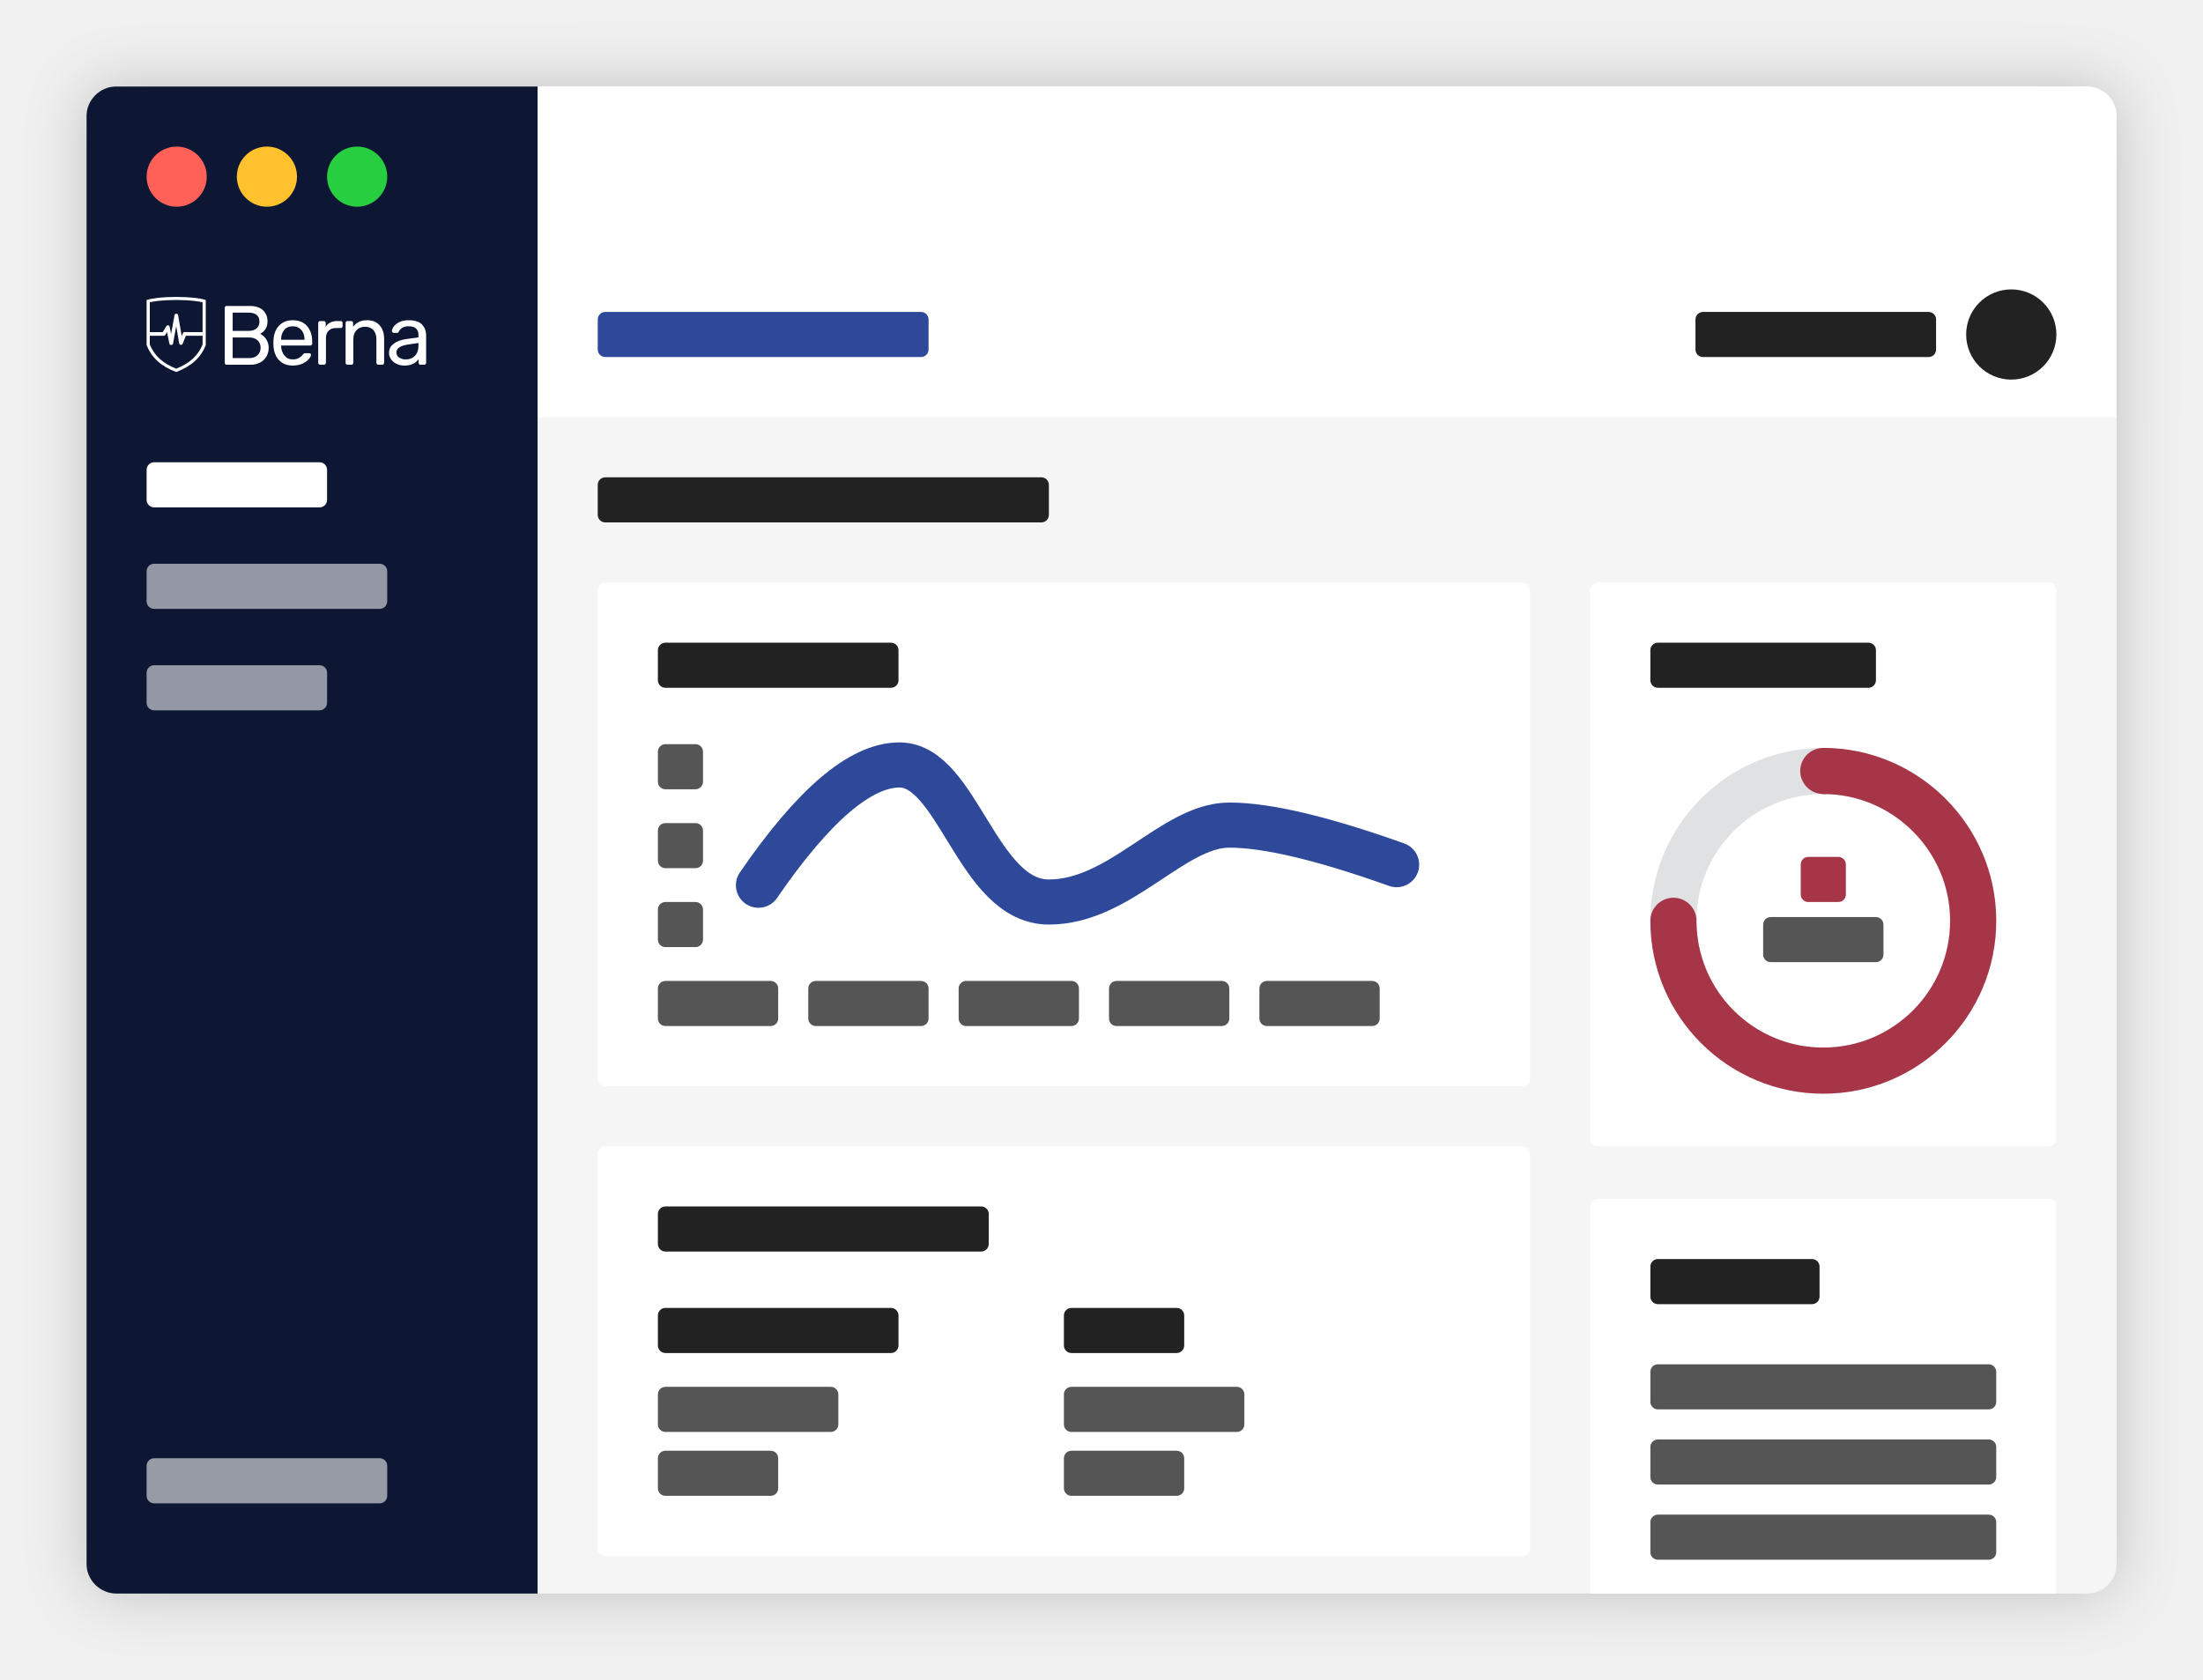
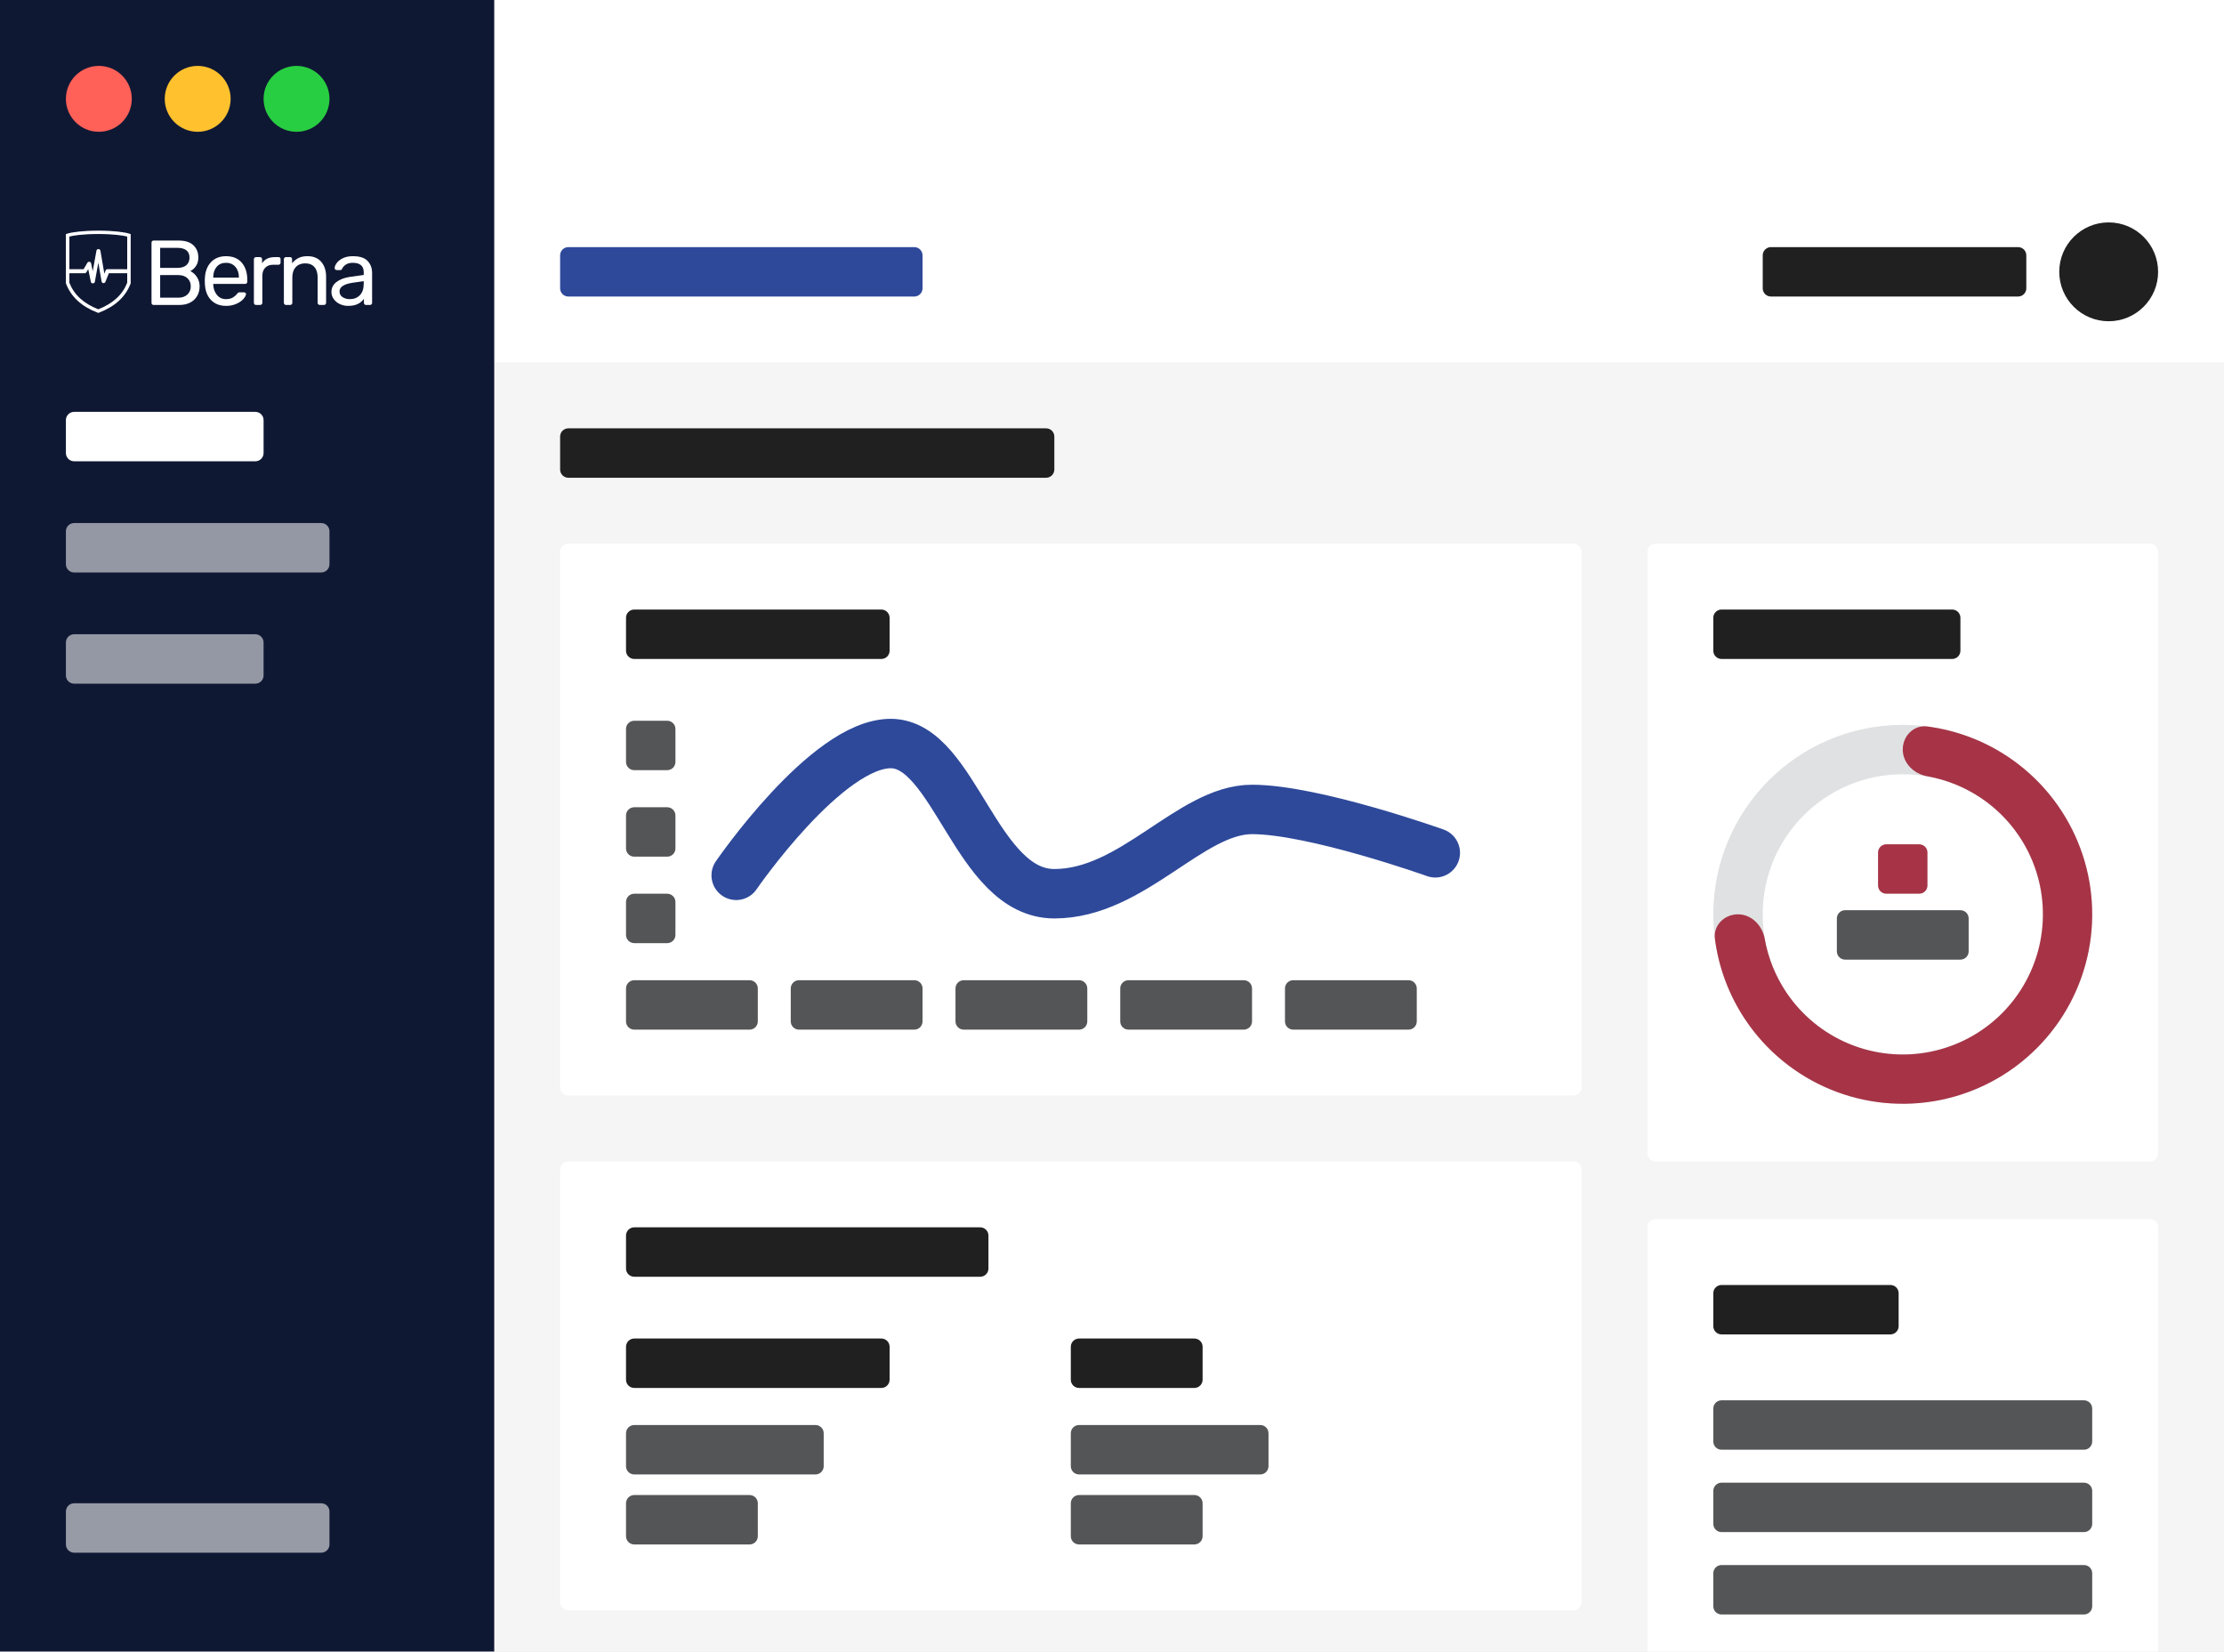
- <svg xmlns="http://www.w3.org/2000/svg" xmlns:xlink="http://www.w3.org/1999/xlink" width="586px" height="447px" viewBox="0 0 586 447" version="1.1">
-   <defs>
-     <filter x="-5.7%" y="-7.7%" width="111.5%" height="115.5%" filterUnits="objectBoundingBox" id="filter-1">
-       <feOffset dx="0" dy="0" in="SourceAlpha" result="shadowOffsetOuter1" />
-       <feGaussianBlur stdDeviation="8" in="shadowOffsetOuter1" result="shadowBlurOuter1" />
-       <feColorMatrix values="0 0 0 0 0   0 0 0 0 0   0 0 0 0 0  0 0 0 0.2 0" type="matrix" in="shadowBlurOuter1" result="shadowMatrixOuter1" />
-       <feMerge>
-         <feMergeNode in="shadowMatrixOuter1" />
-         <feMergeNode in="SourceGraphic" />
-       </feMerge>
-     </filter>
-     <rect id="path-2" x="0" y="0" width="540" height="401" rx="8" />
-     <path d="M46,92 C71.213,92 92,71.405 92,46 C92,20.595 71.405,0 46,0 C20.595,0 0,20.595 0,46 C0,71.405 20.787,92 46,92 Z" id="path-4" />
-     <mask id="mask-5" maskContentUnits="userSpaceOnUse" maskUnits="objectBoundingBox" x="0" y="0" width="92" height="92" fill="white">
-       <use xlink:href="#path-4" />
-     </mask>
-   </defs>
-   <g stroke="none" stroke-width="1" fill="none" fill-rule="evenodd">
-     <g filter="url(#filter-1)" transform="translate(23, 23)">
-       <mask id="mask-3" fill="white">
-         <use xlink:href="#path-2" />
+ <svg xmlns="http://www.w3.org/2000/svg" width="540" height="401" viewBox="0 0 540 401" fill="none">
+   <g>
+     <g>
+       <mask id="mask0" mask-type="alpha" maskUnits="userSpaceOnUse" x="0" y="0" width="540" height="401">
+         <rect width="540" height="401" fill="white" />
      </mask>
-       <g fill-rule="nonzero" />
-       <rect fill="#F5F5F5" mask="url(#mask-3)" x="120" y="0" width="420" height="401" />
-       <rect fill="#FFFFFF" mask="url(#mask-3)" x="120" y="0" width="420" height="88" />
-       <rect fill="#0F1833" mask="url(#mask-3)" x="0" y="0" width="120" height="408" />
-       <rect fill="#FFFFFF" mask="url(#mask-3)" x="136" y="132" width="248" height="134" rx="2" />
-       <rect fill="#FFFFFF" mask="url(#mask-3)" x="400" y="132" width="124" height="150" rx="2" />
-       <circle fill="#FF6058" fill-rule="nonzero" mask="url(#mask-3)" cx="24" cy="24" r="8" />
-       <circle fill="#FFC12E" fill-rule="nonzero" mask="url(#mask-3)" cx="48" cy="24" r="8" />
-       <circle fill="#28CE41" fill-rule="nonzero" mask="url(#mask-3)" cx="72" cy="24" r="8" />
-       <circle fill="#202021" fill-rule="nonzero" mask="url(#mask-3)" cx="512" cy="66" r="12" />
-       <rect fill="#202021" mask="url(#mask-3)" x="136" y="104" width="120" height="12" rx="2" />
-       <rect fill="#202021" mask="url(#mask-3)" x="152" y="148" width="64" height="12" rx="2" />
-       <rect fill="#2E499A" mask="url(#mask-3)" x="136" y="60" width="88" height="12" rx="2" />
-       <rect fill="#202021" mask="url(#mask-3)" x="416" y="148" width="60" height="12" rx="2" />
-       <rect fill="#FFFFFF" mask="url(#mask-3)" x="400" y="296" width="124" height="112" rx="2" />
-       <rect fill="#202021" mask="url(#mask-3)" x="416" y="312" width="45" height="12" rx="2" />
-       <rect fill="#545556" mask="url(#mask-3)" x="416" y="340" width="92" height="12" rx="2" />
-       <rect fill="#545556" mask="url(#mask-3)" x="416" y="360" width="92" height="12" rx="2" />
-       <rect fill="#545556" mask="url(#mask-3)" x="416" y="380" width="92" height="12" rx="2" />
-       <rect fill="#545556" mask="url(#mask-3)" x="152" y="175" width="12" height="12" rx="2" />
-       <rect fill="#545556" mask="url(#mask-3)" x="152" y="196" width="12" height="12" rx="2" />
-       <rect fill="#545556" mask="url(#mask-3)" x="152" y="217" width="12" height="12" rx="2" />
-       <rect fill="#545556" mask="url(#mask-3)" x="152" y="238" width="32" height="12" rx="2" />
-       <rect fill="#545556" mask="url(#mask-3)" x="192" y="238" width="32" height="12" rx="2" />
-       <rect fill="#545556" mask="url(#mask-3)" x="232" y="238" width="32" height="12" rx="2" />
-       <rect fill="#545556" mask="url(#mask-3)" x="272" y="238" width="32" height="12" rx="2" />
-       <rect fill="#545556" mask="url(#mask-3)" x="312" y="238" width="32" height="12" rx="2" />
-       <rect fill="#FFFFFF" mask="url(#mask-3)" x="136" y="282" width="248" height="109" rx="2" />
-       <rect fill="#202021" mask="url(#mask-3)" x="152" y="298" width="88" height="12" rx="2" />
-       <rect fill="#202021" mask="url(#mask-3)" x="152" y="325" width="64" height="12" rx="2" />
-       <rect fill="#545556" mask="url(#mask-3)" x="152" y="346" width="48" height="12" rx="2" />
-       <rect fill="#545556" mask="url(#mask-3)" x="260" y="346" width="48" height="12" rx="2" />
-       <rect fill="#545556" mask="url(#mask-3)" x="260" y="363" width="32" height="12" rx="2" />
-       <rect fill="#545556" mask="url(#mask-3)" x="152" y="363" width="32" height="12" rx="2" />
-       <rect fill="#202021" mask="url(#mask-3)" x="260" y="325" width="32" height="12" rx="2" />
-       <rect fill="#FFFFFF" mask="url(#mask-3)" x="16" y="100" width="48" height="12" rx="2" />
-       <rect fill="#B7BAC2" opacity="0.791" mask="url(#mask-3)" x="16" y="127" width="64" height="12" rx="2" />
-       <rect fill="#B7BAC2" opacity="0.791" mask="url(#mask-3)" x="16" y="154" width="48" height="12" rx="2" />
-       <rect fill="#B7BAC2" opacity="0.803" mask="url(#mask-3)" x="16" y="365" width="64" height="12" rx="2" />
-       <rect fill="#202021" mask="url(#mask-3)" x="428" y="60" width="64" height="12" rx="2" />
-       <path d="M178.749,212.534 C193.389,191.201 205.895,180.534 216.268,180.534 C231.826,180.534 236.953,217 256,217 C275.047,217 289,196.534 304,196.534 C314,196.534 328.833,200.045 348.5,207.066" id="Path-2" stroke="#2E499A" stroke-width="12" stroke-linecap="round" stroke-linejoin="round" />
-       <g transform="translate(416, 176)">
-         <circle stroke="#E0E1E2" stroke-width="12.267" cx="46" cy="46" r="39.867" />
-         <use stroke="#A63446" mask="url(#mask-5)" stroke-width="24.533" stroke-dasharray="215.904" transform="translate(46, 46) scale(1, -1) translate(-46, -46) " xlink:href="#path-4" />
-         <rect fill="#A63446" x="39.867" y="0" width="12.267" height="12.267" rx="6.133" />
-         <rect fill="#A63446" x="0" y="39.867" width="12.267" height="12.267" rx="6.133" />
-         <rect fill="#545556" x="30" y="45" width="32" height="12" rx="2" />
-         <rect fill="#A63446" x="40" y="29" width="12" height="12" rx="2" />
+       <g mask="url(#mask0)">
+         <rect x="120" width="420" height="401" fill="#F5F5F5" />
+         <rect x="120" width="420" height="88" fill="white" />
+         <rect width="120" height="408" fill="#0F1833" />
+         <rect x="136" y="132" width="248" height="134" rx="2" fill="white" />
+         <rect x="400" y="132" width="124" height="150" rx="2" fill="white" />
+         <circle cx="24" cy="24" r="8" fill="#FF6058" />
+         <circle cx="48" cy="24" r="8" fill="#FFC12E" />
+         <circle cx="72" cy="24" r="8" fill="#28CE41" />
+         <circle cx="512" cy="66" r="12" fill="#202021" />
+         <rect x="136" y="104" width="120" height="12" rx="2" fill="#202021" />
+         <rect x="152" y="148" width="64" height="12" rx="2" fill="#202021" />
+         <rect x="136" y="60" width="88" height="12" rx="2" fill="#2E499A" />
+         <rect x="416" y="148" width="60" height="12" rx="2" fill="#202021" />
+         <rect x="400" y="296" width="124" height="112" rx="2" fill="white" />
+         <rect x="416" y="312" width="45" height="12" rx="2" fill="#202021" />
+         <rect x="416" y="340" width="92" height="12" rx="2" fill="#545556" />
+         <rect x="416" y="360" width="92" height="12" rx="2" fill="#545556" />
+         <rect x="416" y="380" width="92" height="12" rx="2" fill="#545556" />
+         <rect x="152" y="175" width="12" height="12" rx="2" fill="#545556" />
+         <rect x="152" y="196" width="12" height="12" rx="2" fill="#545556" />
+         <rect x="152" y="217" width="12" height="12" rx="2" fill="#545556" />
+         <rect x="152" y="238" width="32" height="12" rx="2" fill="#545556" />
+         <rect x="192" y="238" width="32" height="12" rx="2" fill="#545556" />
+         <rect x="232" y="238" width="32" height="12" rx="2" fill="#545556" />
+         <rect x="272" y="238" width="32" height="12" rx="2" fill="#545556" />
+         <rect x="312" y="238" width="32" height="12" rx="2" fill="#545556" />
+         <rect x="136" y="282" width="248" height="109" rx="2" fill="white" />
+         <rect x="152" y="298" width="88" height="12" rx="2" fill="#202021" />
+         <rect x="152" y="325" width="64" height="12" rx="2" fill="#202021" />
+         <rect x="152" y="346" width="48" height="12" rx="2" fill="#545556" />
+         <rect x="260" y="346" width="48" height="12" rx="2" fill="#545556" />
+         <rect x="260" y="363" width="32" height="12" rx="2" fill="#545556" />
+         <rect x="152" y="363" width="32" height="12" rx="2" fill="#545556" />
+         <rect x="260" y="325" width="32" height="12" rx="2" fill="#202021" />
+         <rect x="16" y="100" width="48" height="12" rx="2" fill="white" />
+         <rect opacity="0.791" x="16" y="127" width="64" height="12" rx="2" fill="#B7BAC2" />
+         <rect opacity="0.791" x="16" y="154" width="48" height="12" rx="2" fill="#B7BAC2" />
+         <rect opacity="0.803" x="16" y="365" width="64" height="12" rx="2" fill="#B7BAC2" />
+         <rect x="428" y="60" width="64" height="12" rx="2" fill="#202021" />
      </g>
-       <g transform="translate(16, 56)" fill="#FFFFFF" fill-rule="nonzero">
-         <path d="M20.921,17.897 C20.831,17.796 20.783,17.664 20.788,17.528 L20.788,2.942 C20.781,2.8 20.829,2.661 20.921,2.552 C21.013,2.454 21.144,2.401 21.278,2.407 L27.377,2.407 C28.955,2.407 30.146,2.787 30.95,3.546 C31.755,4.306 32.157,5.296 32.157,6.517 C32.157,7.35 31.963,8.046 31.575,8.605 C31.235,9.122 30.765,9.542 30.213,9.822 C30.872,10.152 31.428,10.656 31.822,11.278 C32.258,11.949 32.483,12.735 32.469,13.535 C32.479,14.331 32.282,15.115 31.899,15.813 C31.508,16.509 30.922,17.076 30.213,17.443 C29.466,17.846 28.58,18.047 27.555,18.046 L21.281,18.046 C21.145,18.051 21.013,17.997 20.921,17.897 L20.921,17.897 Z M27.042,9.045 C28.009,9.045 28.745,8.826 29.253,8.387 C29.76,7.947 30.013,7.333 30.012,6.543 C30.012,5.769 29.763,5.181 29.264,4.779 C28.765,4.377 28.024,4.176 27.042,4.176 L22.887,4.176 L22.887,9.045 L27.042,9.045 Z M27.266,16.281 C28.218,16.281 28.965,16.025 29.507,15.511 C30.049,14.998 30.32,14.339 30.323,13.535 C30.323,12.713 30.051,12.05 29.507,11.546 C28.963,11.042 28.216,10.789 27.266,10.788 L22.887,10.788 L22.887,16.278 L27.266,16.281 Z" />
-         <path d="M35.238,16.847 C34.331,15.901 33.834,14.61 33.748,12.971 L33.725,12.212 L33.748,11.477 C33.837,9.869 34.335,8.588 35.244,7.636 C36.152,6.683 37.366,6.207 38.885,6.206 C40.523,6.206 41.792,6.727 42.695,7.769 C43.597,8.811 44.047,10.226 44.046,12.013 L44.046,12.416 C44.051,12.553 43.998,12.687 43.9,12.784 C43.803,12.882 43.669,12.934 43.532,12.929 L35.775,12.929 L35.775,13.131 C35.82,14.102 36.118,14.928 36.671,15.609 C37.224,16.29 37.953,16.631 38.857,16.631 C39.556,16.631 40.126,16.493 40.566,16.218 C40.947,15.994 41.283,15.703 41.56,15.358 C41.642,15.231 41.748,15.121 41.872,15.034 C41.994,14.989 42.123,14.97 42.252,14.978 L43.235,14.978 C43.359,14.976 43.481,15.015 43.581,15.09 C43.674,15.157 43.728,15.266 43.727,15.38 C43.727,15.708 43.525,16.102 43.123,16.565 C42.72,17.027 42.151,17.426 41.414,17.762 C40.615,18.11 39.751,18.282 38.88,18.266 C37.36,18.266 36.146,17.793 35.238,16.847 Z M42.007,11.408 L42.007,11.341 C42.007,10.299 41.724,9.45 41.157,8.794 C40.591,8.139 39.832,7.811 38.88,7.812 C37.908,7.812 37.149,8.139 36.601,8.794 C36.052,9.449 35.777,10.298 35.775,11.341 L35.775,11.408 L42.007,11.408 Z" />
-         <path d="M45.792,17.897 C45.695,17.799 45.642,17.665 45.647,17.527 L45.647,6.964 C45.644,6.823 45.696,6.687 45.792,6.584 C45.886,6.481 46.02,6.423 46.16,6.427 L47.098,6.427 C47.243,6.416 47.386,6.47 47.489,6.573 C47.592,6.676 47.645,6.818 47.635,6.964 L47.635,7.946 C48.246,6.933 49.281,6.427 50.739,6.427 L51.61,6.427 C51.75,6.412 51.89,6.462 51.99,6.562 C52.089,6.661 52.139,6.801 52.124,6.941 L52.124,7.767 C52.129,7.903 52.081,8.035 51.99,8.136 C51.89,8.237 51.752,8.29 51.61,8.281 L50.337,8.281 C49.516,8.281 48.872,8.52 48.406,8.996 C47.939,9.473 47.705,10.12 47.702,10.939 L47.702,17.527 C47.706,17.667 47.648,17.801 47.545,17.896 C47.442,17.992 47.306,18.044 47.165,18.04 L46.157,18.04 C46.021,18.044 45.889,17.992 45.792,17.897 L45.792,17.897 Z" />
-         <path d="M53.073,17.897 C52.976,17.799 52.923,17.666 52.928,17.528 L52.928,6.941 C52.923,6.803 52.976,6.67 53.074,6.573 C53.171,6.475 53.304,6.422 53.442,6.427 L54.402,6.427 C54.543,6.412 54.682,6.461 54.782,6.561 C54.882,6.661 54.931,6.801 54.915,6.941 L54.915,7.924 C55.337,7.394 55.866,6.96 56.468,6.651 C57.057,6.352 57.79,6.203 58.668,6.203 C60.097,6.203 61.207,6.661 61.997,7.576 C62.786,8.492 63.181,9.702 63.18,11.206 L63.18,17.527 C63.185,17.665 63.132,17.798 63.035,17.896 C62.938,17.993 62.804,18.045 62.667,18.04 L61.639,18.04 C61.502,18.045 61.368,17.993 61.27,17.896 C61.173,17.798 61.12,17.665 61.125,17.527 L61.125,11.341 C61.125,10.269 60.863,9.435 60.341,8.839 C59.818,8.243 59.073,7.944 58.106,7.943 C57.153,7.943 56.394,8.244 55.829,8.847 C55.263,9.45 54.98,10.28 54.979,11.338 L54.979,17.527 C54.984,17.665 54.932,17.798 54.835,17.896 C54.737,17.993 54.604,18.045 54.466,18.04 L53.439,18.04 C53.302,18.044 53.17,17.993 53.073,17.897 Z" />
-         <path d="M66.496,17.818 C65.909,17.546 65.402,17.127 65.023,16.602 C64.663,16.105 64.471,15.506 64.475,14.893 C64.475,13.909 64.877,13.105 65.682,12.481 C66.486,11.856 67.581,11.439 68.965,11.229 L72.315,10.761 L72.315,10.112 C72.315,8.579 71.429,7.813 69.657,7.812 C68.973,7.812 68.422,7.95 68.004,8.225 C67.621,8.465 67.306,8.799 67.089,9.197 C67.052,9.311 66.986,9.415 66.899,9.498 C66.817,9.555 66.719,9.582 66.62,9.576 L65.748,9.576 C65.477,9.574 65.259,9.355 65.257,9.085 C65.257,8.743 65.417,8.345 65.737,7.89 C66.056,7.435 66.552,7.041 67.222,6.706 C67.895,6.37 68.714,6.203 69.68,6.204 C71.347,6.204 72.542,6.591 73.265,7.366 C73.988,8.14 74.349,9.108 74.348,10.269 L74.348,17.527 C74.354,17.665 74.301,17.798 74.204,17.896 C74.106,17.993 73.973,18.045 73.835,18.04 L72.852,18.04 C72.717,18.046 72.587,17.994 72.494,17.896 C72.403,17.795 72.355,17.663 72.36,17.527 L72.36,16.545 C71.995,17.07 71.503,17.494 70.93,17.777 C70.305,18.104 69.501,18.268 68.518,18.269 C67.818,18.275 67.127,18.121 66.496,17.818 Z M71.377,15.674 C72.002,15.035 72.315,14.104 72.315,12.882 L72.315,12.261 L69.702,12.641 C68.63,12.79 67.818,13.044 67.267,13.401 C66.716,13.758 66.44,14.206 66.44,14.745 C66.419,15.315 66.704,15.852 67.189,16.152 C67.72,16.484 68.338,16.651 68.965,16.631 C69.948,16.631 70.752,16.312 71.377,15.674 L71.377,15.674 Z" />
-         <path d="M15.245,10.343 L10.427,10.343 L9.597,12.436 C9.516,12.64 9.309,12.766 9.091,12.743 C8.872,12.72 8.696,12.554 8.66,12.337 L7.876,7.773 L7.024,12.447 C6.982,12.678 6.782,12.79 6.548,12.79 L6.548,12.79 C6.314,12.79 6.114,12.687 6.068,12.461 L5.422,9.348 L4.994,10.089 C4.907,10.24 4.747,10.337 4.573,10.343 L0.668,10.343 C0.398,10.343 0.601,10.102 0.601,9.834 C0.601,9.566 0.466,9.365 0.736,9.365 L4.294,9.365 L5.222,7.796 C5.326,7.622 5.525,7.529 5.724,7.562 C5.924,7.594 6.083,7.748 6.123,7.946 L6.518,9.851 L7.417,4.866 C7.461,4.635 7.664,4.469 7.899,4.472 L7.899,4.472 C8.135,4.469 8.339,4.637 8.381,4.869 L9.338,10.457 L9.645,9.673 C9.718,9.485 9.898,9.362 10.1,9.36 L15.246,9.371" />
-         <path d="M7.866,19.98 L7.71,19.92 C3.788,18.408 1.272,16.101 0.027,12.867 L2.53765263e-15,12.798 L2.53765263e-15,0.838 L0.286,0.744 C1.406,0.373 4.186,3.80647894e-15 7.866,3.80647894e-15 C11.545,3.80647894e-15 14.324,0.373 15.445,0.744 L15.731,0.838 L15.731,12.798 L15.704,12.867 C14.459,16.101 11.946,18.408 8.021,19.92 L7.866,19.98 Z M0.844,12.649 C1.993,15.575 4.292,17.691 7.866,19.098 C11.44,17.687 13.738,15.575 14.889,12.649 L14.889,1.436 C13.88,1.175 11.551,0.819 7.866,0.819 C4.18,0.819 1.848,1.175 0.844,1.436 L0.844,12.649 Z" />
-       </g>
+     </g>
+     <path d="M178.749 212.534C178.749 212.534 200.709 180.534 216.268 180.534C231.826 180.534 236.953 217 256 217C275.047 217 289 196.534 304 196.534C319 196.534 348.5 207.066 348.5 207.066" stroke="#2E499A" stroke-width="12" stroke-linecap="round" stroke-linejoin="round" />
+     <g>
+       <circle cx="462" cy="222" r="40" stroke="#E0E1E2" stroke-width="12" />
+       <path d="M462 181.98C462 178.677 464.688 175.96 467.963 176.388C474.947 177.301 481.656 179.81 487.556 183.752C495.121 188.807 501.017 195.991 504.498 204.397C507.98 212.802 508.891 222.051 507.116 230.974C505.341 239.897 500.96 248.094 494.527 254.527C488.094 260.96 479.897 265.341 470.974 267.116C462.051 268.891 452.802 267.98 444.397 264.498C435.991 261.017 428.807 255.121 423.752 247.556C419.81 241.656 417.301 234.947 416.388 227.963C415.96 224.688 418.677 222 421.98 222V222C425.283 222 427.907 224.698 428.484 227.949C429.303 232.563 431.07 236.98 433.697 240.912C437.437 246.509 442.753 250.872 448.973 253.449C455.193 256.025 462.038 256.699 468.641 255.386C475.244 254.072 481.309 250.83 486.07 246.07C490.83 241.309 494.072 235.244 495.386 228.641C496.699 222.038 496.025 215.193 493.449 208.973C490.872 202.753 486.509 197.437 480.912 193.697C476.98 191.07 472.563 189.303 467.949 188.484C464.698 187.907 462 185.283 462 181.98V181.98Z" fill="#A63446" />
+     </g>
+     <rect x="446" y="221" width="32" height="12" rx="2" fill="#545556" />
+     <rect x="456" y="205" width="12" height="12" rx="2" fill="#A63446" />
+     <g>
+       <path fill-rule="evenodd" clip-rule="evenodd" d="M36.921 73.897C36.831 73.796 36.783 73.664 36.788 73.528V58.942C36.781 58.8 36.829 58.661 36.921 58.552C37.013 58.454 37.144 58.401 37.279 58.407H43.377C44.955 58.407 46.146 58.786 46.95 59.546C47.755 60.306 48.157 61.296 48.157 62.517C48.157 63.35 47.963 64.046 47.575 64.605C47.235 65.122 46.765 65.541 46.213 65.822C46.872 66.152 47.428 66.656 47.822 67.278C48.258 67.949 48.483 68.735 48.469 69.535C48.479 70.331 48.282 71.115 47.899 71.813C47.508 72.509 46.922 73.076 46.213 73.443C45.466 73.846 44.58 74.047 43.555 74.046H37.281C37.145 74.051 37.013 73.997 36.921 73.897ZM43.042 65.045C44.009 65.045 44.745 64.826 45.253 64.386C45.76 63.947 46.013 63.333 46.012 62.543C46.012 61.769 45.763 61.181 45.264 60.779C44.765 60.377 44.024 60.176 43.042 60.176H38.888V65.045H43.042ZM45.507 71.511C44.965 72.025 44.218 72.281 43.266 72.281L38.888 72.278V66.788H43.266C44.216 66.789 44.963 67.042 45.507 67.546C46.051 68.05 46.323 68.713 46.323 69.535C46.321 70.34 46.049 70.998 45.507 71.511Z" fill="white" />
+       <path fill-rule="evenodd" clip-rule="evenodd" d="M49.748 68.971C49.834 70.609 50.331 71.901 51.238 72.847C52.146 73.793 53.36 74.265 54.88 74.265C55.751 74.282 56.615 74.11 57.414 73.762C58.151 73.426 58.72 73.027 59.123 72.565C59.525 72.102 59.727 71.707 59.727 71.38C59.728 71.266 59.674 71.157 59.581 71.09C59.481 71.015 59.359 70.976 59.235 70.978H58.252C58.123 70.97 57.993 70.989 57.872 71.034C57.748 71.121 57.642 71.231 57.56 71.358C57.283 71.703 56.947 71.994 56.566 72.218C56.126 72.493 55.556 72.631 54.857 72.631C53.953 72.631 53.224 72.29 52.671 71.609C52.118 70.928 51.82 70.102 51.775 69.13V68.929H59.532C59.669 68.934 59.803 68.881 59.9 68.784C59.998 68.687 60.051 68.553 60.046 68.416V68.013C60.047 66.226 59.597 64.811 58.695 63.769C57.792 62.727 56.523 62.206 54.885 62.206C53.366 62.207 52.152 62.683 51.244 63.636C50.335 64.588 49.837 65.868 49.748 67.477L49.725 68.212L49.748 68.971ZM58.007 67.341V67.408H51.775V67.341C51.777 66.298 52.052 65.449 52.6 64.794C53.149 64.139 53.908 63.812 54.88 63.812C55.832 63.811 56.591 64.138 57.157 64.794C57.724 65.45 58.007 66.299 58.007 67.341Z" fill="white" />
+       <path d="M61.792 73.897C61.695 73.799 61.642 73.665 61.647 73.527V62.964C61.644 62.823 61.696 62.687 61.792 62.584C61.886 62.48 62.02 62.423 62.16 62.427H63.098C63.243 62.416 63.386 62.47 63.489 62.573C63.592 62.676 63.645 62.818 63.635 62.964V63.946C64.246 62.933 65.281 62.427 66.74 62.427H67.61C67.75 62.412 67.89 62.462 67.99 62.562C68.09 62.661 68.139 62.801 68.124 62.941V63.767C68.129 63.903 68.081 64.035 67.99 64.135C67.89 64.237 67.752 64.29 67.61 64.281H66.337C65.516 64.281 64.872 64.519 64.406 64.996C63.94 65.473 63.705 66.12 63.702 66.939V73.527C63.706 73.667 63.648 73.801 63.545 73.896C63.442 73.992 63.306 74.043 63.165 74.04H62.157C62.021 74.044 61.889 73.992 61.792 73.897V73.897Z" fill="white" />
+       <path d="M69.073 73.897C68.976 73.799 68.923 73.666 68.928 73.528V62.941C68.923 62.803 68.976 62.67 69.073 62.572C69.171 62.475 69.304 62.422 69.442 62.427H70.402C70.543 62.412 70.682 62.461 70.782 62.561C70.882 62.661 70.931 62.801 70.915 62.941V63.924C71.337 63.394 71.866 62.96 72.468 62.651C73.057 62.352 73.79 62.203 74.668 62.203C76.097 62.203 77.207 62.66 77.997 63.576C78.786 64.492 79.181 65.702 79.18 67.205V73.527C79.185 73.665 79.132 73.798 79.035 73.895C78.938 73.993 78.804 74.045 78.667 74.04H77.639C77.501 74.045 77.368 73.993 77.27 73.895C77.173 73.798 77.12 73.665 77.125 73.527V67.341C77.125 66.269 76.864 65.435 76.341 64.839C75.818 64.243 75.073 63.944 74.106 63.943C73.153 63.943 72.394 64.244 71.829 64.847C71.263 65.45 70.98 66.28 70.979 67.338V73.527C70.984 73.665 70.932 73.798 70.835 73.895C70.737 73.993 70.604 74.045 70.466 74.04H69.439C69.302 74.044 69.171 73.992 69.073 73.897Z" fill="white" />
+       <path fill-rule="evenodd" clip-rule="evenodd" d="M81.023 72.602C81.402 73.127 81.909 73.546 82.496 73.819C83.127 74.121 83.818 74.275 84.518 74.269C85.501 74.268 86.305 74.104 86.93 73.777C87.503 73.494 87.995 73.07 88.36 72.545V73.527C88.355 73.663 88.403 73.795 88.494 73.896C88.587 73.994 88.717 74.047 88.852 74.04H89.835C89.973 74.046 90.106 73.993 90.204 73.896C90.301 73.798 90.354 73.665 90.349 73.527V66.269C90.349 65.108 89.988 64.141 89.265 63.366C88.542 62.591 87.347 62.204 85.68 62.204C84.714 62.203 83.895 62.371 83.222 62.706C82.552 63.041 82.056 63.435 81.737 63.89C81.417 64.345 81.257 64.743 81.257 65.085C81.259 65.355 81.478 65.574 81.748 65.577H82.62C82.719 65.583 82.817 65.555 82.899 65.498C82.986 65.415 83.052 65.312 83.089 65.197C83.306 64.8 83.621 64.465 84.004 64.225C84.422 63.95 84.973 63.812 85.657 63.812C87.429 63.813 88.315 64.579 88.315 66.112V66.761L84.965 67.229C83.581 67.439 82.486 67.856 81.682 68.481C80.877 69.105 80.475 69.909 80.475 70.893C80.471 71.507 80.663 72.105 81.023 72.602ZM88.315 68.882C88.315 70.104 88.002 71.035 87.377 71.674C86.752 72.312 85.948 72.631 84.965 72.631C84.338 72.651 83.72 72.484 83.189 72.153C82.704 71.852 82.418 71.315 82.44 70.745C82.44 70.206 82.716 69.758 83.267 69.401C83.819 69.044 84.63 68.79 85.702 68.641L88.315 68.261V68.882Z" fill="white" />
+       <path d="M31.245 66.343H26.427L25.597 68.436C25.516 68.641 25.309 68.766 25.091 68.743C24.872 68.72 24.696 68.554 24.66 68.337L23.876 63.773L23.024 68.447C22.982 68.678 22.782 68.79 22.548 68.79V68.79C22.314 68.79 22.114 68.687 22.068 68.46L21.422 65.348L20.994 66.088C20.907 66.24 20.747 66.337 20.573 66.343H16.668C16.398 66.343 16.601 66.102 16.601 65.834C16.601 65.566 16.466 65.365 16.736 65.365H20.294L21.222 63.796C21.326 63.622 21.525 63.529 21.724 63.562C21.924 63.594 22.083 63.748 22.123 63.946L22.518 65.851L23.417 60.866C23.461 60.635 23.664 60.469 23.899 60.472V60.472C24.135 60.469 24.339 60.637 24.381 60.87L25.338 66.457L25.645 65.673C25.718 65.485 25.898 65.362 26.1 65.36L31.246 65.371" fill="white" />
+       <path fill-rule="evenodd" clip-rule="evenodd" d="M23.71 75.92L23.866 75.98L24.021 75.92C27.946 74.408 30.459 72.101 31.704 68.867L31.731 68.798V56.838L31.445 56.744C30.324 56.373 27.545 56 23.866 56C20.186 56 17.406 56.373 16.286 56.744L16 56.838V68.798L16.027 68.867C17.272 72.101 19.788 74.408 23.71 75.92ZM23.866 75.098C20.292 73.691 17.993 71.575 16.844 68.649V57.436C17.848 57.175 20.18 56.819 23.866 56.819C27.551 56.819 29.88 57.175 30.889 57.436V68.649C29.738 71.575 27.44 73.687 23.866 75.098Z" fill="white" />
    </g>
  </g>
</svg>
